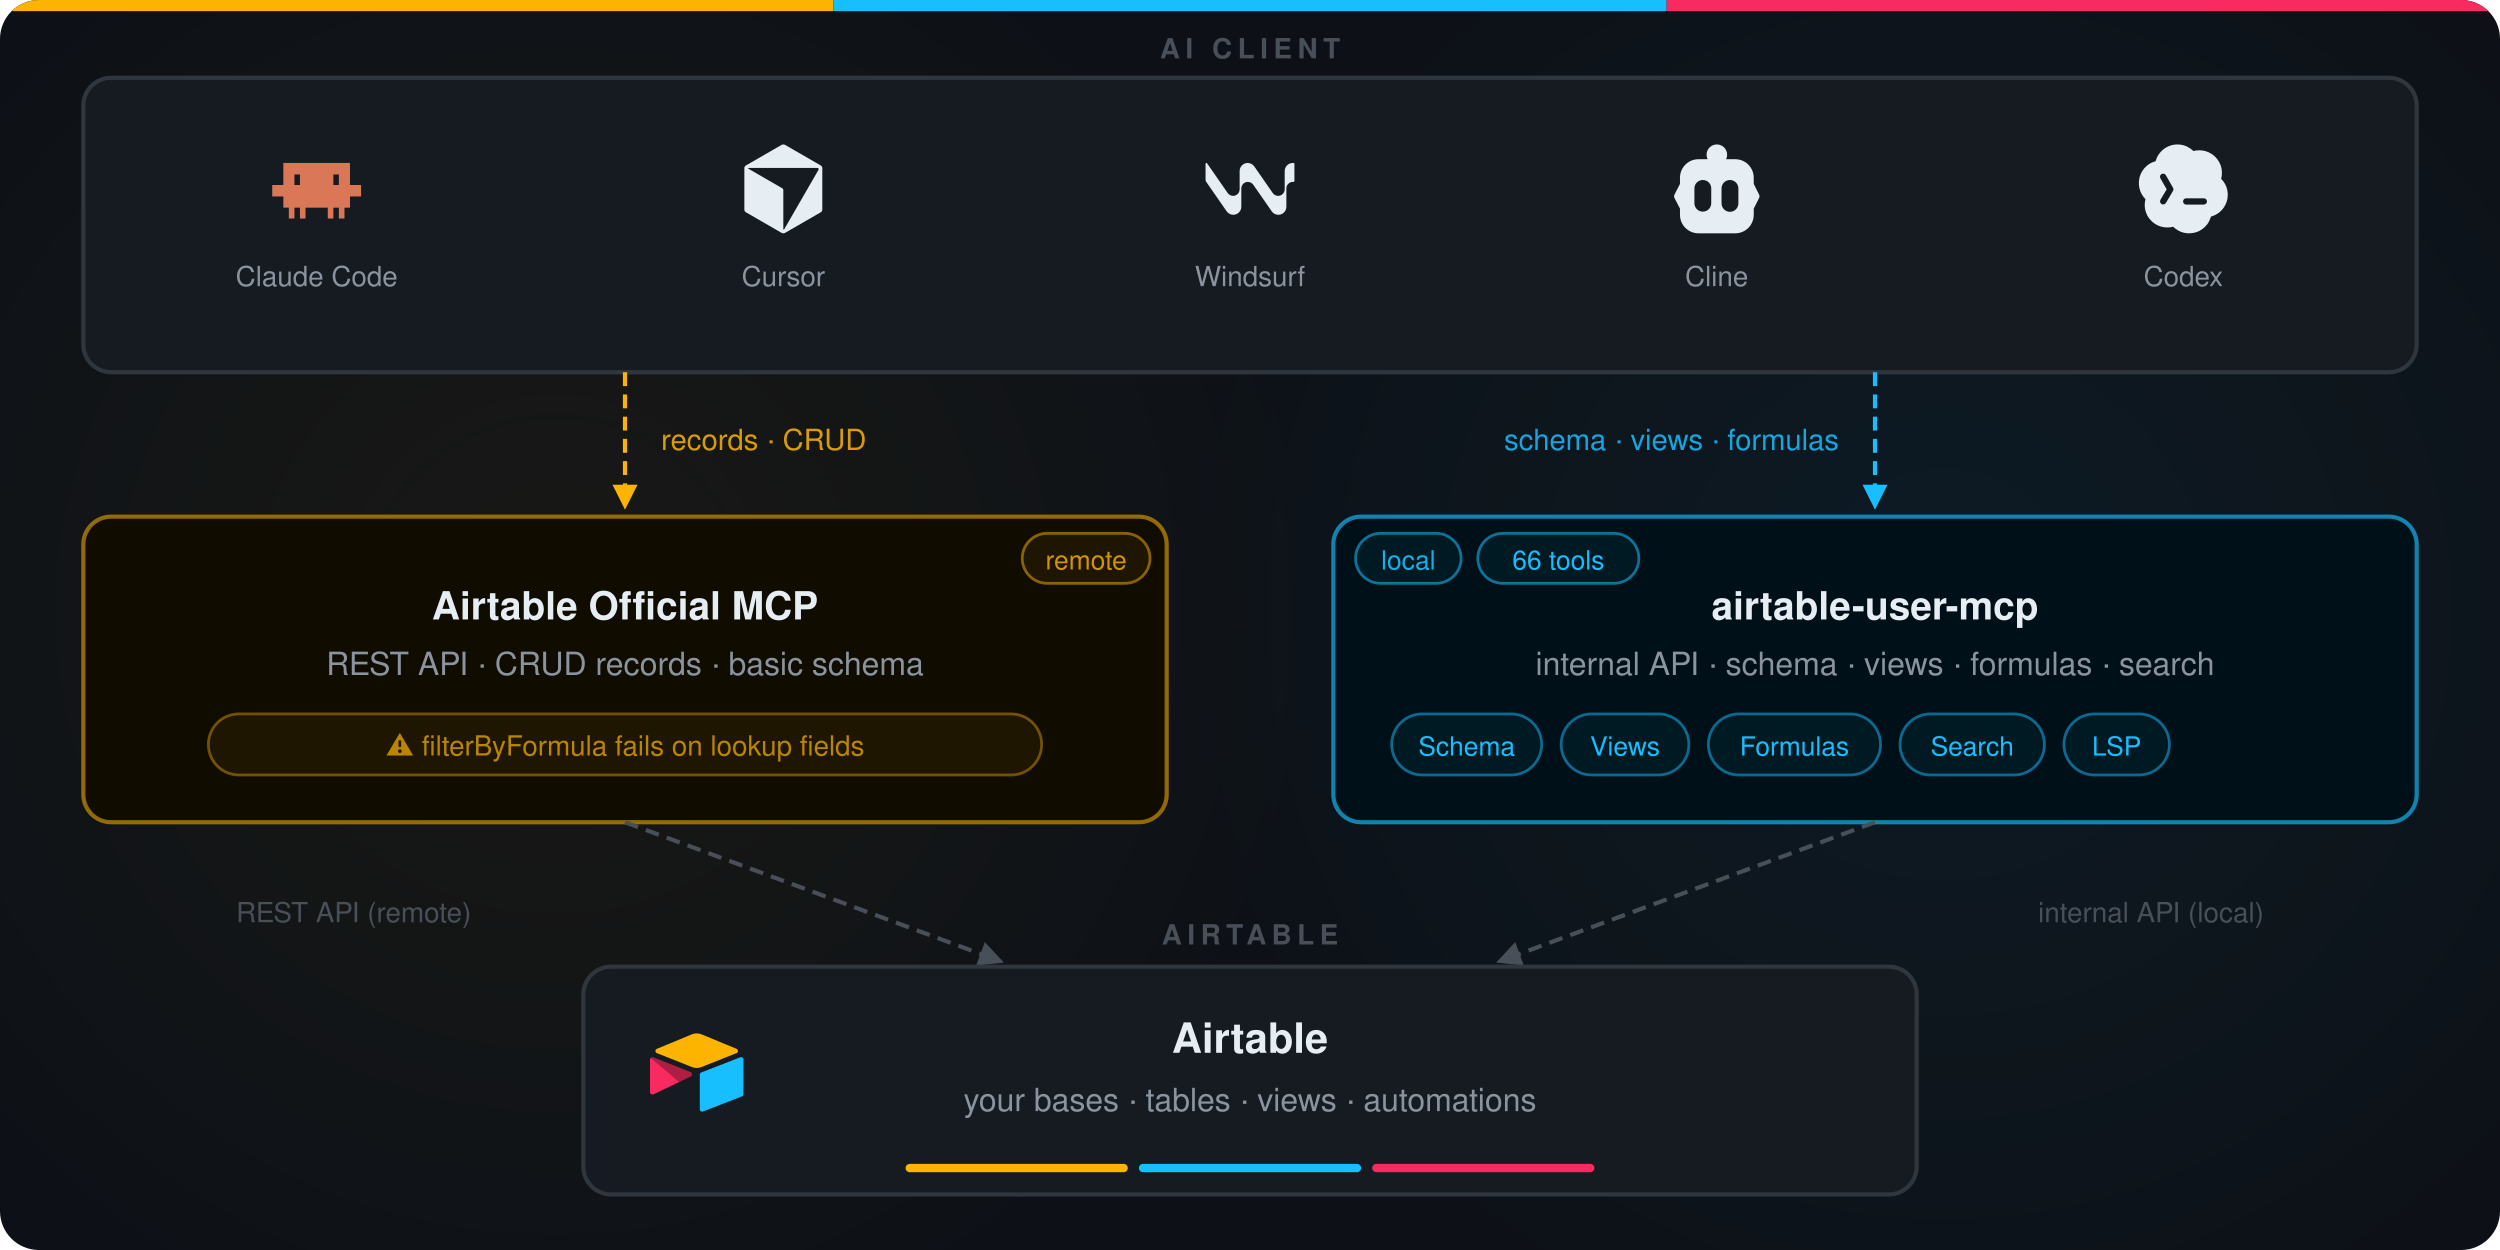
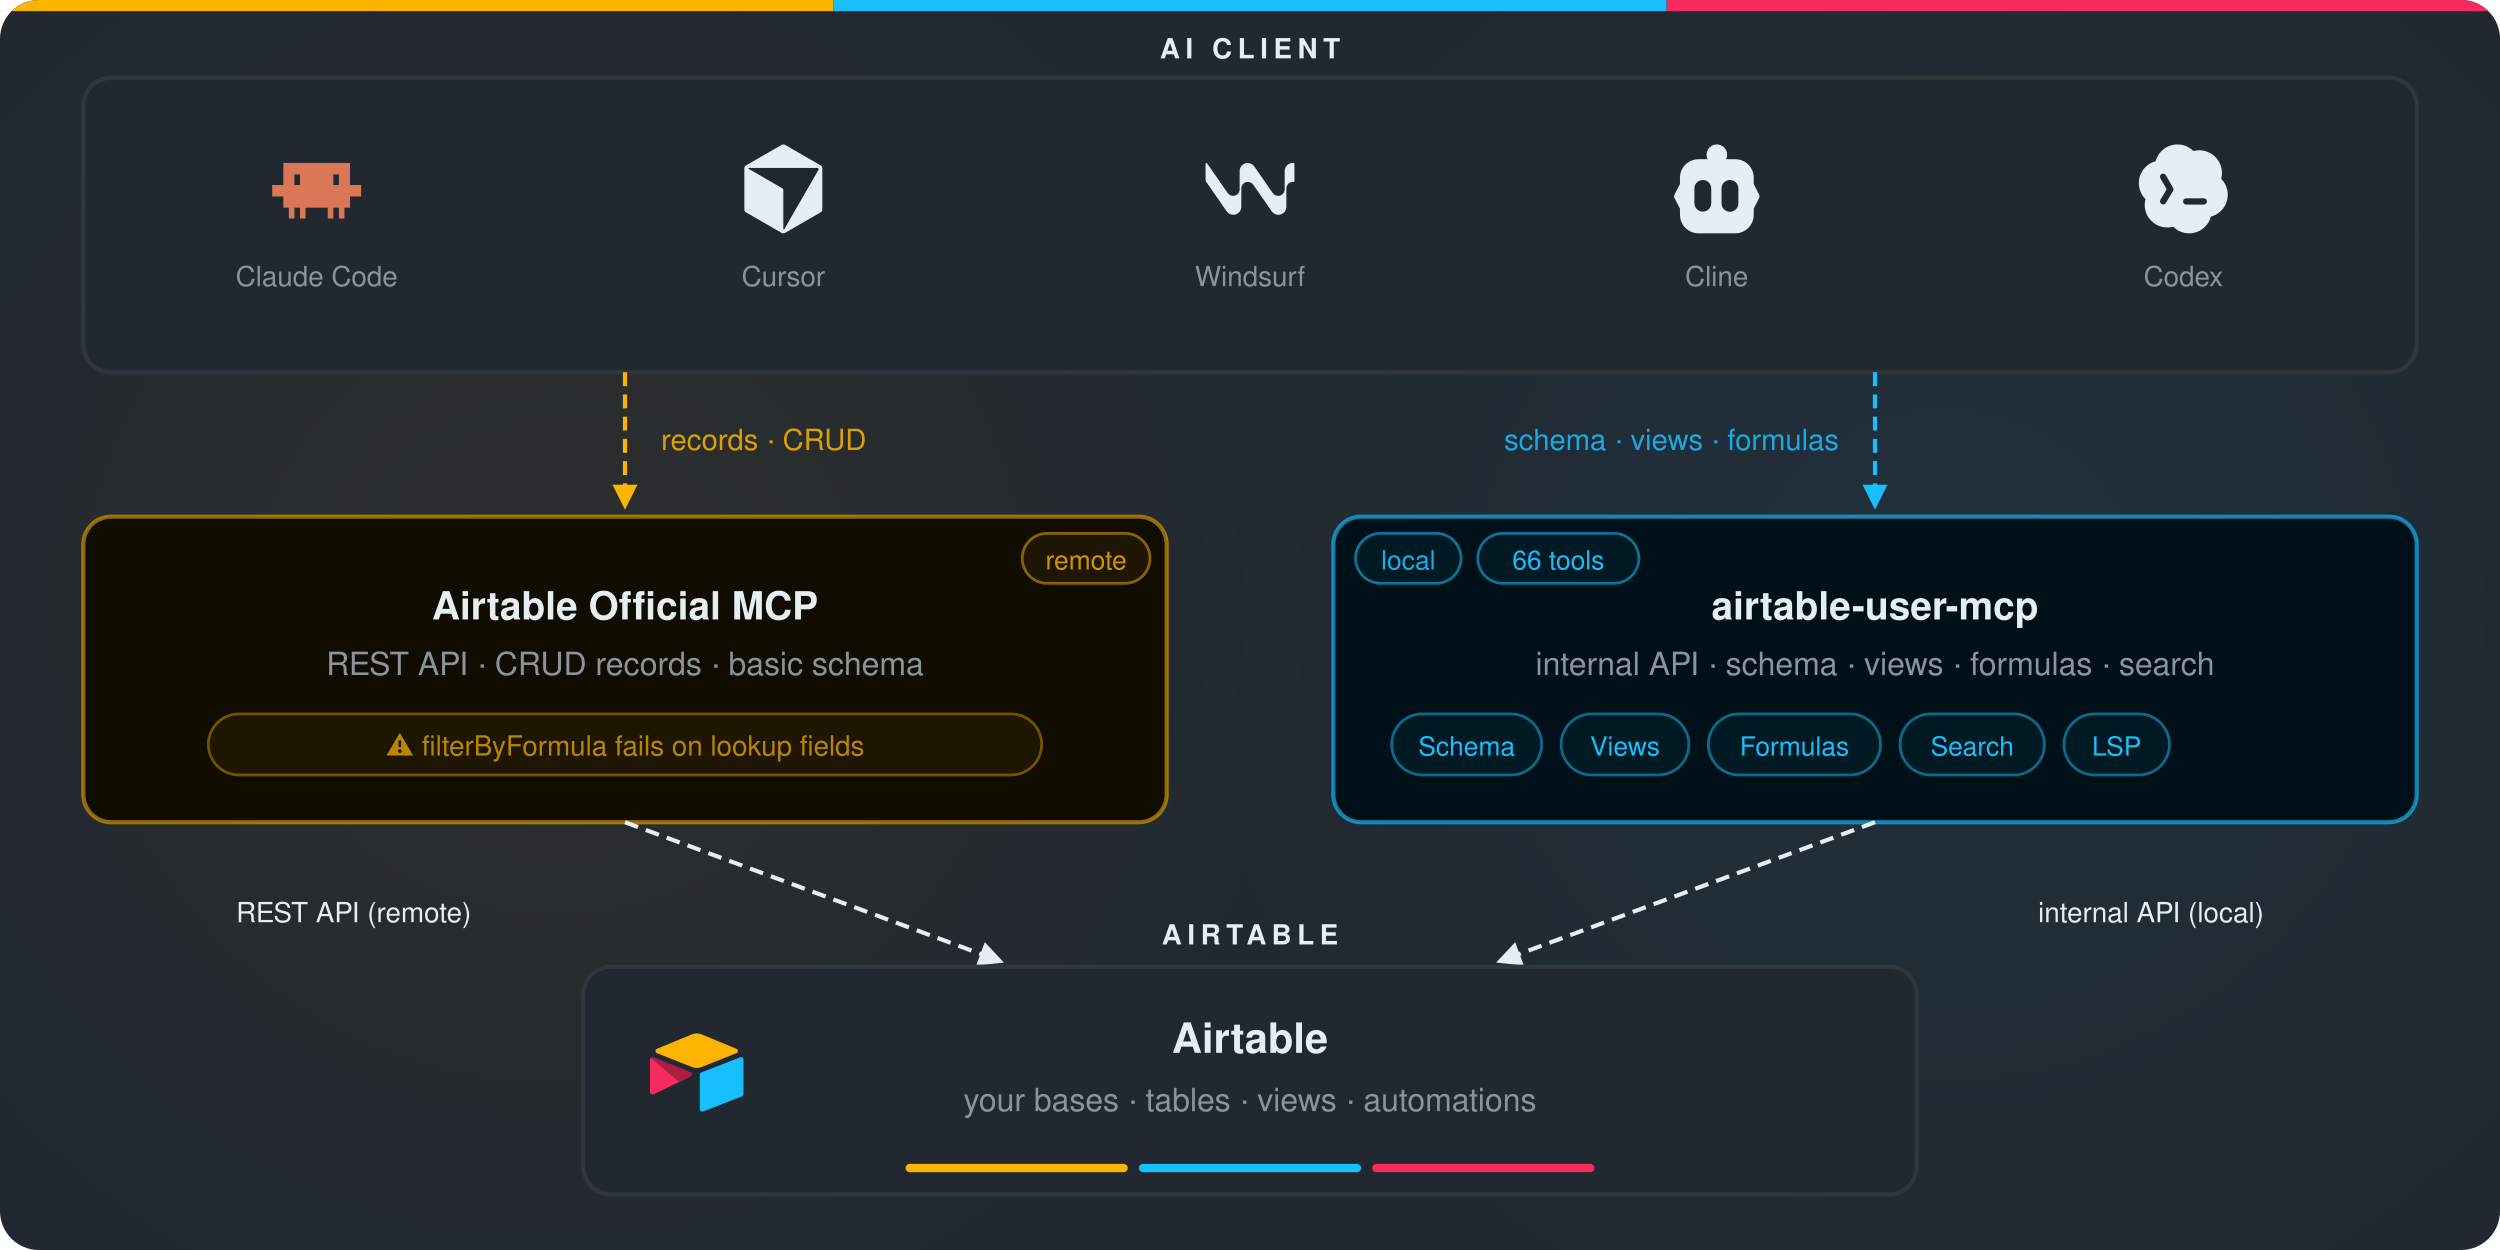
<svg xmlns="http://www.w3.org/2000/svg" width="900" height="450" viewBox="0 0 900 450">
  <defs>
    <clipPath id="bg-clip">
      <rect width="900" height="450" rx="14" />
    </clipPath>
    <marker id="arr-yellow" markerWidth="6" markerHeight="6" refX="5" refY="3" orient="auto">
      <path d="M0,0 L6,3 L0,6 Z" fill="#FCB400" />
    </marker>
    <marker id="arr-cyan" markerWidth="6" markerHeight="6" refX="5" refY="3" orient="auto">
      <path d="M0,0 L6,3 L0,6 Z" fill="#18BFFF" />
    </marker>
    <marker id="arr-gray" markerWidth="6" markerHeight="6" refX="5" refY="3" orient="auto">
-       <path d="M0,0 L6,3 L0,6 Z" fill="#484f58" />
+       <path d="M0,0 L6,3 L0,6 Z" fill="#e6edf3" />
    </marker>
  </defs>
  <g clip-path="url(#bg-clip)">
-     <rect width="900" height="450" fill="#0d1117" />
+     <rect width="900" height="450" fill="#212830" />
    <radialGradient id="glowL" cx="200" cy="220" r="280" gradientUnits="userSpaceOnUse">
      <stop offset="0%" stop-color="#FCB400" stop-opacity="0.05" />
      <stop offset="100%" stop-color="#FCB400" stop-opacity="0" />
    </radialGradient>
    <rect width="900" height="450" fill="url(#glowL)" />
    <radialGradient id="glowR" cx="700" cy="220" r="280" gradientUnits="userSpaceOnUse">
      <stop offset="0%" stop-color="#18BFFF" stop-opacity="0.06" />
      <stop offset="100%" stop-color="#18BFFF" stop-opacity="0" />
    </radialGradient>
    <rect width="900" height="450" fill="url(#glowR)" />
    <rect x="0" y="0" width="300" height="4" fill="#FCB400" />
    <rect x="300" y="0" width="300" height="4" fill="#18BFFF" />
    <rect x="600" y="0" width="300" height="4" fill="#F82B60" />
-     <text x="450" y="21" font-family="-apple-system, BlinkMacSystemFont, 'Segoe UI', Helvetica, Arial, sans-serif" font-size="10" fill="#484f58" text-anchor="middle" letter-spacing="2" font-weight="600">AI CLIENT</text>
-     <rect x="30" y="28" width="840" height="106" rx="10" fill="#161b22" stroke="#30363d" stroke-width="1.5" />
+     <text x="450" y="21" font-family="-apple-system, BlinkMacSystemFont, 'Segoe UI', Helvetica, Arial, sans-serif" font-size="10" fill="#e6edf3" text-anchor="middle" letter-spacing="2" font-weight="600">AI CLIENT</text>
+     <rect x="30" y="28" width="840" height="106" rx="10" fill="#212830" stroke="#30363d" stroke-width="1.5" />
    <g transform="translate(98, 52) scale(1.333)" fill="#D97757" fill-rule="evenodd">
      <path d="M20.998 10.949H24v3.102h-3v3.028h-1.487V20H18v-2.921h-1.487V20H15v-2.921H9V20H7.488v-2.921H6V20H4.487v-2.921H3V14.05H0V10.95h3V5h17.998v5.949zM6 10.949h1.488V8.102H6v2.847zm10.51 0H18V8.102h-1.49v2.847z" />
    </g>
    <text x="114" y="103" font-family="-apple-system, BlinkMacSystemFont, 'Segoe UI', Helvetica, Arial, sans-serif" font-size="10" fill="#8b949e" text-anchor="middle">Claude Code</text>
    <g transform="translate(266, 52) scale(1.333)" fill="#e6edf3" fill-rule="evenodd">
      <path d="M22.106 5.68L12.5.135a.998.998 0 00-.998 0L1.893 5.68a.84.84 0 00-.419.726v11.186c0 .3.16.577.42.727l9.607 5.547a.999.999 0 00.998 0l9.608-5.547a.84.84 0 00.42-.727V6.407a.84.84 0 00-.42-.726zm-.603 1.176L12.228 22.92c-.063.108-.228.064-.228-.061V12.34a.59.59 0 00-.295-.51l-9.11-5.26c-.107-.062-.063-.228.062-.228h18.55c.264 0 .428.286.296.514z" />
    </g>
    <text x="282" y="103" font-family="-apple-system, BlinkMacSystemFont, 'Segoe UI', Helvetica, Arial, sans-serif" font-size="10" fill="#8b949e" text-anchor="middle">Cursor</text>
    <g transform="translate(434, 52) scale(1.333)" fill="#e6edf3" fill-rule="evenodd">
      <path d="M23.78 5.004h-.228a2.187 2.187 0 00-2.18 2.196v4.912c0 .98-.804 1.775-1.76 1.775a1.818 1.818 0 01-1.472-.773L13.168 5.95a2.197 2.197 0 00-1.81-.95c-1.134 0-2.154.972-2.154 2.173v4.94c0 .98-.797 1.775-1.76 1.775-.57 0-1.136-.289-1.472-.773L.408 5.098C.282 4.918 0 5.007 0 5.228v4.284c0 .216.066.426.188.604l5.475 7.889c.324.466.8.812 1.351.938 1.377.316 2.645-.754 2.645-2.117V11.89c0-.98.787-1.775 1.76-1.775h.002c.586 0 1.135.288 1.472.773l4.972 7.163a2.15 2.15 0 001.81.95c1.158 0 2.151-.973 2.151-2.173v-4.939c0-.98.787-1.775 1.76-1.775h.194c.122 0 .22-.1.22-.222V5.225a.221.221 0 00-.22-.222z" />
    </g>
    <text x="450" y="103" font-family="-apple-system, BlinkMacSystemFont, 'Segoe UI', Helvetica, Arial, sans-serif" font-size="10" fill="#8b949e" text-anchor="middle">Windsurf</text>
    <g transform="translate(602, 52) scale(1.333)" fill="#e6edf3" fill-rule="evenodd">
      <path d="M17.035 3.991c2.75 0 4.98 2.24 4.98 5.003v1.667l1.45 2.896a1.01 1.01 0 01-.002.909l-1.448 2.864v1.668c0 2.762-2.23 5.002-4.98 5.002H7.074c-2.751 0-4.98-2.24-4.98-5.002V17.33l-1.48-2.855a1.01 1.01 0 01-.003-.927l1.482-2.887V8.994c0-2.763 2.23-5.003 4.98-5.003h9.962zM8.265 9.6a2.274 2.274 0 00-2.274 2.274v4.042a2.274 2.274 0 004.547 0v-4.042A2.274 2.274 0 008.265 9.6zm7.326 0a2.274 2.274 0 00-2.274 2.274v4.042a2.274 2.274 0 104.548 0v-4.042A2.274 2.274 0 0015.59 9.6z" />
      <path d="M12.054 5.558a2.779 2.779 0 100-5.558 2.779 2.779 0 000 5.558z" />
    </g>
    <text x="618" y="103" font-family="-apple-system, BlinkMacSystemFont, 'Segoe UI', Helvetica, Arial, sans-serif" font-size="10" fill="#8b949e" text-anchor="middle">Cline</text>
    <g transform="translate(770, 52) scale(1.333)" fill="#e6edf3" fill-rule="evenodd">
      <path clip-rule="evenodd" d="M8.086.457a6.105 6.105 0 013.046-.415c1.333.153 2.521.72 3.564 1.7a.117.117 0 00.107.029c1.408-.346 2.762-.224 4.061.366l.063.03.154.076c1.357.703 2.33 1.77 2.918 3.198.278.679.418 1.388.421 2.126a5.655 5.655 0 01-.18 1.631.167.167 0 00.04.155 5.982 5.982 0 011.578 2.891c.385 1.901-.01 3.615-1.183 5.14l-.182.22a6.063 6.063 0 01-2.934 1.851.162.162 0 00-.108.102c-.255.736-.511 1.364-.987 1.992-1.199 1.582-2.962 2.462-4.948 2.451-1.583-.008-2.986-.587-4.21-1.736a.145.145 0 00-.14-.032c-.518.167-1.04.191-1.604.185a5.924 5.924 0 01-2.595-.622 6.058 6.058 0 01-2.146-1.781c-.203-.269-.404-.522-.551-.821a7.74 7.74 0 01-.495-1.283 6.11 6.11 0 01-.017-3.064.166.166 0 00.008-.074.115.115 0 00-.037-.064 5.958 5.958 0 01-1.38-2.202 5.196 5.196 0 01-.333-1.589 6.915 6.915 0 01.188-2.132c.45-1.484 1.309-2.648 2.577-3.493.282-.188.55-.334.802-.438.286-.12.573-.22.861-.304a.129.129 0 00.087-.087A6.016 6.016 0 015.635 2.31C6.315 1.464 7.132.846 8.086.457zm-.804 7.85a.848.848 0 00-1.473.842l1.694 2.965-1.688 2.848a.849.849 0 001.46.864l1.94-3.272a.849.849 0 00.007-.854l-1.94-3.393zm5.446 6.24a.849.849 0 000 1.695h4.848a.849.849 0 000-1.696h-4.848z" />
    </g>
    <text x="786" y="103" font-family="-apple-system, BlinkMacSystemFont, 'Segoe UI', Helvetica, Arial, sans-serif" font-size="10" fill="#8b949e" text-anchor="middle">Codex</text>
    <line x1="225" y1="134" x2="225" y2="182" stroke="#FCB400" stroke-width="1.5" stroke-dasharray="5,3" marker-end="url(#arr-yellow)" />
    <text x="238" y="162" font-family="-apple-system, BlinkMacSystemFont, 'Segoe UI', Helvetica, Arial, sans-serif" font-size="10.5" fill="#FCB400" opacity="0.85">records · CRUD</text>
    <line x1="675" y1="134" x2="675" y2="182" stroke="#18BFFF" stroke-width="1.5" stroke-dasharray="5,3" marker-end="url(#arr-cyan)" />
    <text x="662" y="162" font-family="-apple-system, BlinkMacSystemFont, 'Segoe UI', Helvetica, Arial, sans-serif" font-size="10.5" fill="#18BFFF" text-anchor="end" opacity="0.85">schema · views · formulas</text>
    <rect x="30" y="186" width="390" height="110" rx="10" fill="#100c00" stroke="#FCB400" stroke-width="1.5" stroke-opacity="0.55" />
    <rect x="368" y="192" width="46" height="18" rx="9" fill="#1e1600" stroke="#FCB400" stroke-width="1" stroke-opacity="0.5" />
    <text x="391" y="205" font-family="-apple-system, BlinkMacSystemFont, 'Segoe UI', Helvetica, Arial, sans-serif" font-size="9.5" fill="#FCB400" text-anchor="middle" opacity="0.8">remote</text>
    <text x="225" y="223" font-family="-apple-system, BlinkMacSystemFont, 'Segoe UI', Helvetica, Arial, sans-serif" font-size="14" font-weight="600" fill="#e6edf3" text-anchor="middle">Airtable Official MCP</text>
    <text x="225" y="243" font-family="-apple-system, BlinkMacSystemFont, 'Segoe UI', Helvetica, Arial, sans-serif" font-size="11.5" fill="#8b949e" text-anchor="middle">REST API · CRUD records · basic schema</text>
    <rect x="75" y="257" width="300" height="22" rx="11" fill="#1e1600" stroke="#FCB400" stroke-width="1" stroke-opacity="0.4" />
    <text x="225" y="272" font-family="-apple-system, BlinkMacSystemFont, 'Segoe UI', Helvetica, Arial, sans-serif" font-size="10" fill="#FCB400" text-anchor="middle" opacity="0.7">⚠ filterByFormula fails on lookup fields</text>
    <rect x="480" y="186" width="390" height="110" rx="10" fill="#001018" stroke="#18BFFF" stroke-width="1.5" stroke-opacity="0.65" />
    <rect x="488" y="192" width="38" height="18" rx="9" fill="#001a24" stroke="#18BFFF" stroke-width="1" stroke-opacity="0.55" />
    <text x="507" y="205" font-family="-apple-system, BlinkMacSystemFont, 'Segoe UI', Helvetica, Arial, sans-serif" font-size="9.5" fill="#18BFFF" text-anchor="middle" opacity="0.9">local</text>
    <rect x="532" y="192" width="58" height="18" rx="9" fill="#001a24" stroke="#18BFFF" stroke-width="1" stroke-opacity="0.55" />
    <text x="561" y="205" font-family="-apple-system, BlinkMacSystemFont, 'Segoe UI', Helvetica, Arial, sans-serif" font-size="9.5" fill="#18BFFF" text-anchor="middle">66 tools</text>
    <text x="675" y="223" font-family="-apple-system, BlinkMacSystemFont, 'Segoe UI', Helvetica, Arial, sans-serif" font-size="14" font-weight="600" fill="#e6edf3" text-anchor="middle">airtable-user-mcp</text>
    <text x="675" y="243" font-family="-apple-system, BlinkMacSystemFont, 'Segoe UI', Helvetica, Arial, sans-serif" font-size="11.5" fill="#8b949e" text-anchor="middle">internal API · schema · views · formulas · search</text>
    <rect x="501" y="257" width="54" height="22" rx="11" fill="#001a24" stroke="#18BFFF" stroke-width="1" stroke-opacity="0.5" />
    <text x="528" y="272" font-family="-apple-system, BlinkMacSystemFont, 'Segoe UI', Helvetica, Arial, sans-serif" font-size="9.5" fill="#18BFFF" text-anchor="middle">Schema</text>
    <rect x="562" y="257" width="46" height="22" rx="11" fill="#001a24" stroke="#18BFFF" stroke-width="1" stroke-opacity="0.5" />
    <text x="585" y="272" font-family="-apple-system, BlinkMacSystemFont, 'Segoe UI', Helvetica, Arial, sans-serif" font-size="9.5" fill="#18BFFF" text-anchor="middle">Views</text>
    <rect x="615" y="257" width="62" height="22" rx="11" fill="#001a24" stroke="#18BFFF" stroke-width="1" stroke-opacity="0.5" />
    <text x="646" y="272" font-family="-apple-system, BlinkMacSystemFont, 'Segoe UI', Helvetica, Arial, sans-serif" font-size="9.5" fill="#18BFFF" text-anchor="middle">Formulas</text>
    <rect x="684" y="257" width="52" height="22" rx="11" fill="#001a24" stroke="#18BFFF" stroke-width="1" stroke-opacity="0.5" />
    <text x="710" y="272" font-family="-apple-system, BlinkMacSystemFont, 'Segoe UI', Helvetica, Arial, sans-serif" font-size="9.5" fill="#18BFFF" text-anchor="middle">Search</text>
    <rect x="743" y="257" width="38" height="22" rx="11" fill="#001a24" stroke="#18BFFF" stroke-width="1" stroke-opacity="0.5" />
    <text x="762" y="272" font-family="-apple-system, BlinkMacSystemFont, 'Segoe UI', Helvetica, Arial, sans-serif" font-size="9.5" fill="#18BFFF" text-anchor="middle">LSP</text>
-     <line x1="225" y1="296" x2="360" y2="346" stroke="#484f58" stroke-width="1.5" stroke-dasharray="5,3" marker-end="url(#arr-gray)" />
-     <line x1="675" y1="296" x2="540" y2="346" stroke="#484f58" stroke-width="1.5" stroke-dasharray="5,3" marker-end="url(#arr-gray)" />
-     <text x="85" y="332" font-family="-apple-system, BlinkMacSystemFont, 'Segoe UI', Helvetica, Arial, sans-serif" font-size="10" fill="#484f58">REST API (remote)</text>
-     <text x="815" y="332" font-family="-apple-system, BlinkMacSystemFont, 'Segoe UI', Helvetica, Arial, sans-serif" font-size="10" fill="#484f58" text-anchor="end">internal API (local)</text>
-     <text x="450" y="340" font-family="-apple-system, BlinkMacSystemFont, 'Segoe UI', Helvetica, Arial, sans-serif" font-size="10" fill="#484f58" text-anchor="middle" letter-spacing="2" font-weight="600">AIRTABLE</text>
-     <rect x="210" y="348" width="480" height="82" rx="10" fill="#161b22" stroke="#30363d" stroke-width="1.5" />
+     <line x1="225" y1="296" x2="360" y2="346" stroke="#e6edf3" stroke-width="1.5" stroke-dasharray="5,3" marker-end="url(#arr-gray)" />
+     <line x1="675" y1="296" x2="540" y2="346" stroke="#e6edf3" stroke-width="1.5" stroke-dasharray="5,3" marker-end="url(#arr-gray)" />
+     <text x="85" y="332" font-family="-apple-system, BlinkMacSystemFont, 'Segoe UI', Helvetica, Arial, sans-serif" font-size="10" fill="#e6edf3">REST API (remote)</text>
+     <text x="815" y="332" font-family="-apple-system, BlinkMacSystemFont, 'Segoe UI', Helvetica, Arial, sans-serif" font-size="10" fill="#e6edf3" text-anchor="end">internal API (local)</text>
+     <text x="450" y="340" font-family="-apple-system, BlinkMacSystemFont, 'Segoe UI', Helvetica, Arial, sans-serif" font-size="10" fill="#e6edf3" text-anchor="middle" letter-spacing="2" font-weight="600">AIRTABLE</text>
+     <rect x="210" y="348" width="480" height="82" rx="10" fill="#212830" stroke="#30363d" stroke-width="1.5" />
    <g transform="translate(234, 372) scale(0.024)">
      <path d="m626 15.8l-522.7 216.5c-29 12-28.7 53.4 0.5 65l524.9 208.3c11.4 4.5 23.2 8 35.2 10.3 12 2.3 24.3 3.5 36.5 3.5 12.3 0 24.5-1.2 36.6-3.5 12-2.3 23.8-5.8 35.2-10.3l524.9-208.3c29.2-11.6 29.5-53 0.5-65l-522.7-216.5c-11.8-4.9-24-8.6-36.5-11.1-12.5-2.5-25.2-3.8-38-3.8-12.7 0-25.4 1.3-37.9 3.8-12.5 2.5-24.7 6.2-36.5 11.1z" fill="#FCB400" />
      <path d="m747 619.4v520.5c0 24.8 25 41.7 47.9 32.6l584.9-227.3c3.2-1.2 6.2-3 9-5.2 2.7-2.2 5.1-4.8 7-7.6 2-2.9 3.5-6.1 4.5-9.4 1.1-3.4 1.6-6.9 1.6-10.3v-520.6c0-24.7-25-41.7-47.9-32.5l-584.9 227.2c-3.2 1.3-6.3 3.1-9 5.3-2.7 2.1-5.1 4.7-7 7.6-2 2.9-3.5 6.1-4.5 9.4-1.1 3.3-1.6 6.8-1.6 10.3z" fill="#18BFFF" />
      <path d="m610.4 646.3l-173.5 83.8-17.6 8.6-366.4 175.7c-23.2 11.2-52.9-5.7-52.9-31.5v-488.6c0-9.3 4.8-17.4 11.2-23.5q1-0.9 2-1.8 1.1-1 2.2-1.8 1.1-0.8 2.3-1.6 1.2-0.7 2.4-1.4c8.7-5.3 21.2-6.7 31.8-2.5l555.6 220.4c28.3 11.2 30.5 50.8 2.9 64.2z" fill="#F82B60" />
      <path d="m610.4 646.3l-173.5 83.8-425.7-359.3q1-0.9 2-1.9 1.1-0.9 2.2-1.7 1.1-0.8 2.3-1.6 1.2-0.7 2.4-1.4c8.7-5.3 21.2-6.7 31.8-2.5l555.6 220.4c28.3 11.2 30.5 50.8 2.9 64.2z" fill="#000000" opacity="0.3" />
    </g>
    <text x="450" y="379" font-family="-apple-system, BlinkMacSystemFont, 'Segoe UI', Helvetica, Arial, sans-serif" font-size="15" font-weight="600" fill="#e6edf3" text-anchor="middle">Airtable</text>
    <text x="450" y="400" font-family="-apple-system, BlinkMacSystemFont, 'Segoe UI', Helvetica, Arial, sans-serif" font-size="11.5" fill="#8b949e" text-anchor="middle">your bases · tables · views · automations</text>
    <rect x="326" y="419" width="80" height="3" rx="1.5" fill="#FCB400" />
    <rect x="410" y="419" width="80" height="3" rx="1.5" fill="#18BFFF" />
    <rect x="494" y="419" width="80" height="3" rx="1.5" fill="#F82B60" />
  </g>
</svg>
